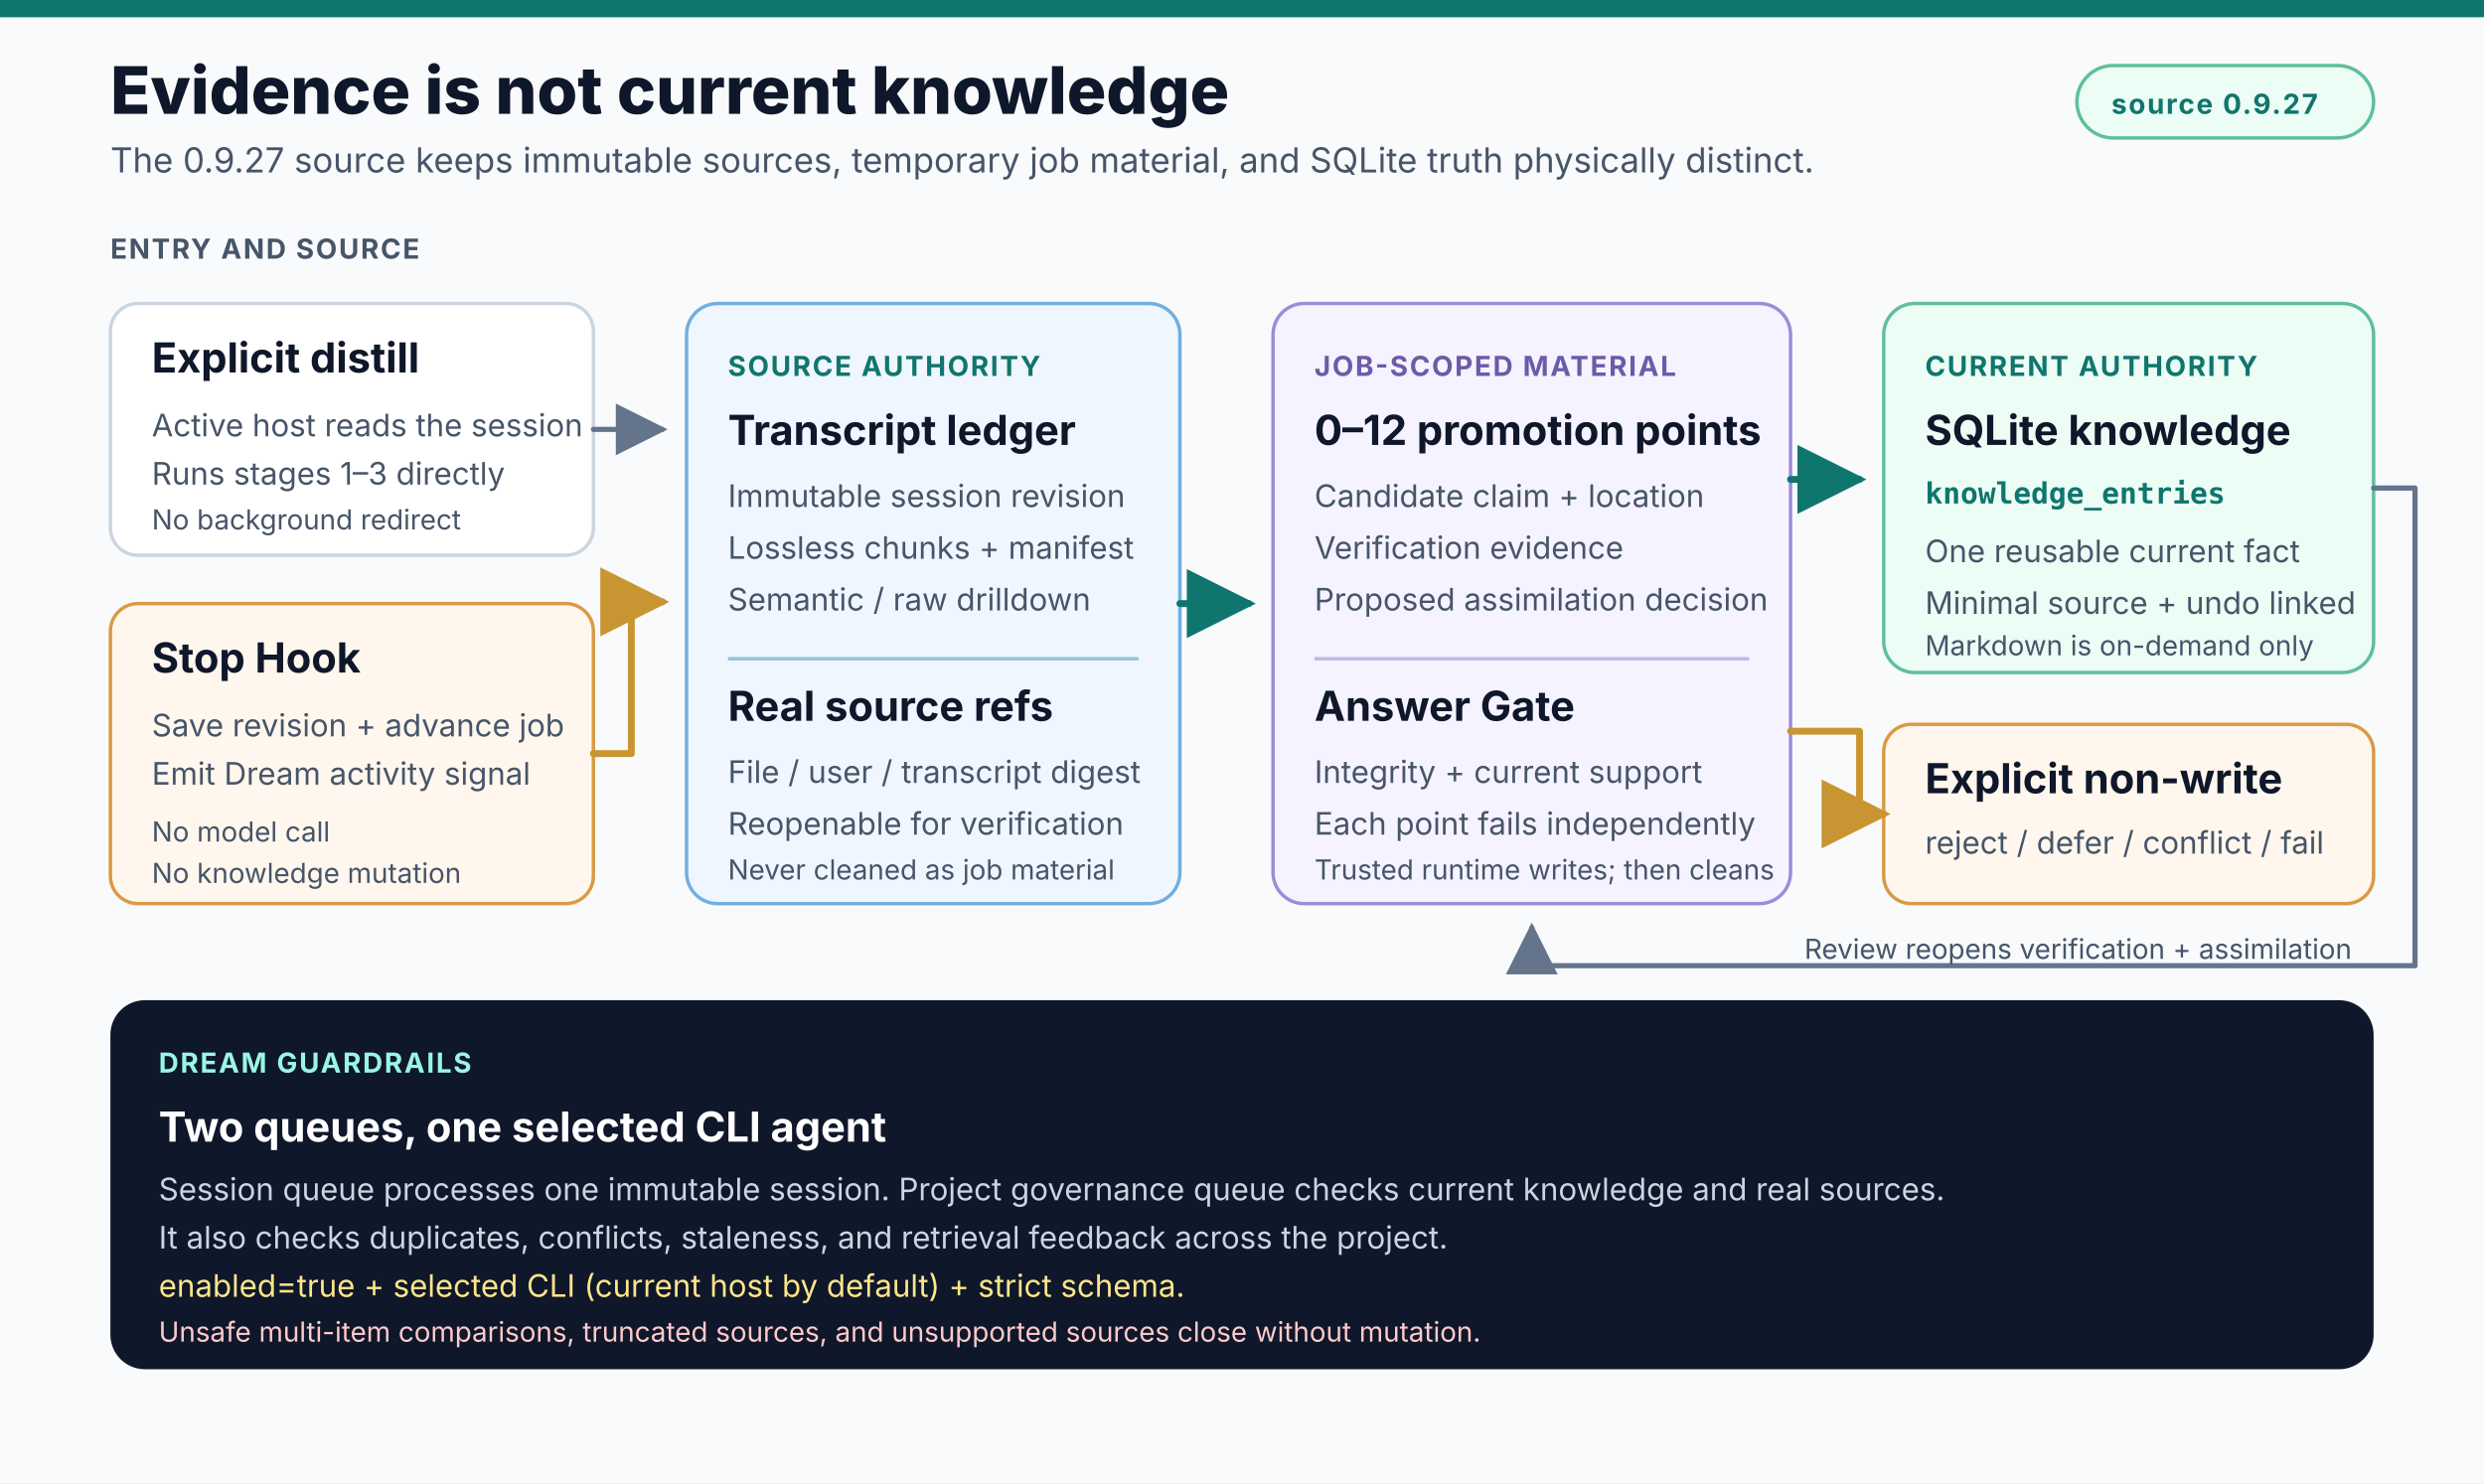
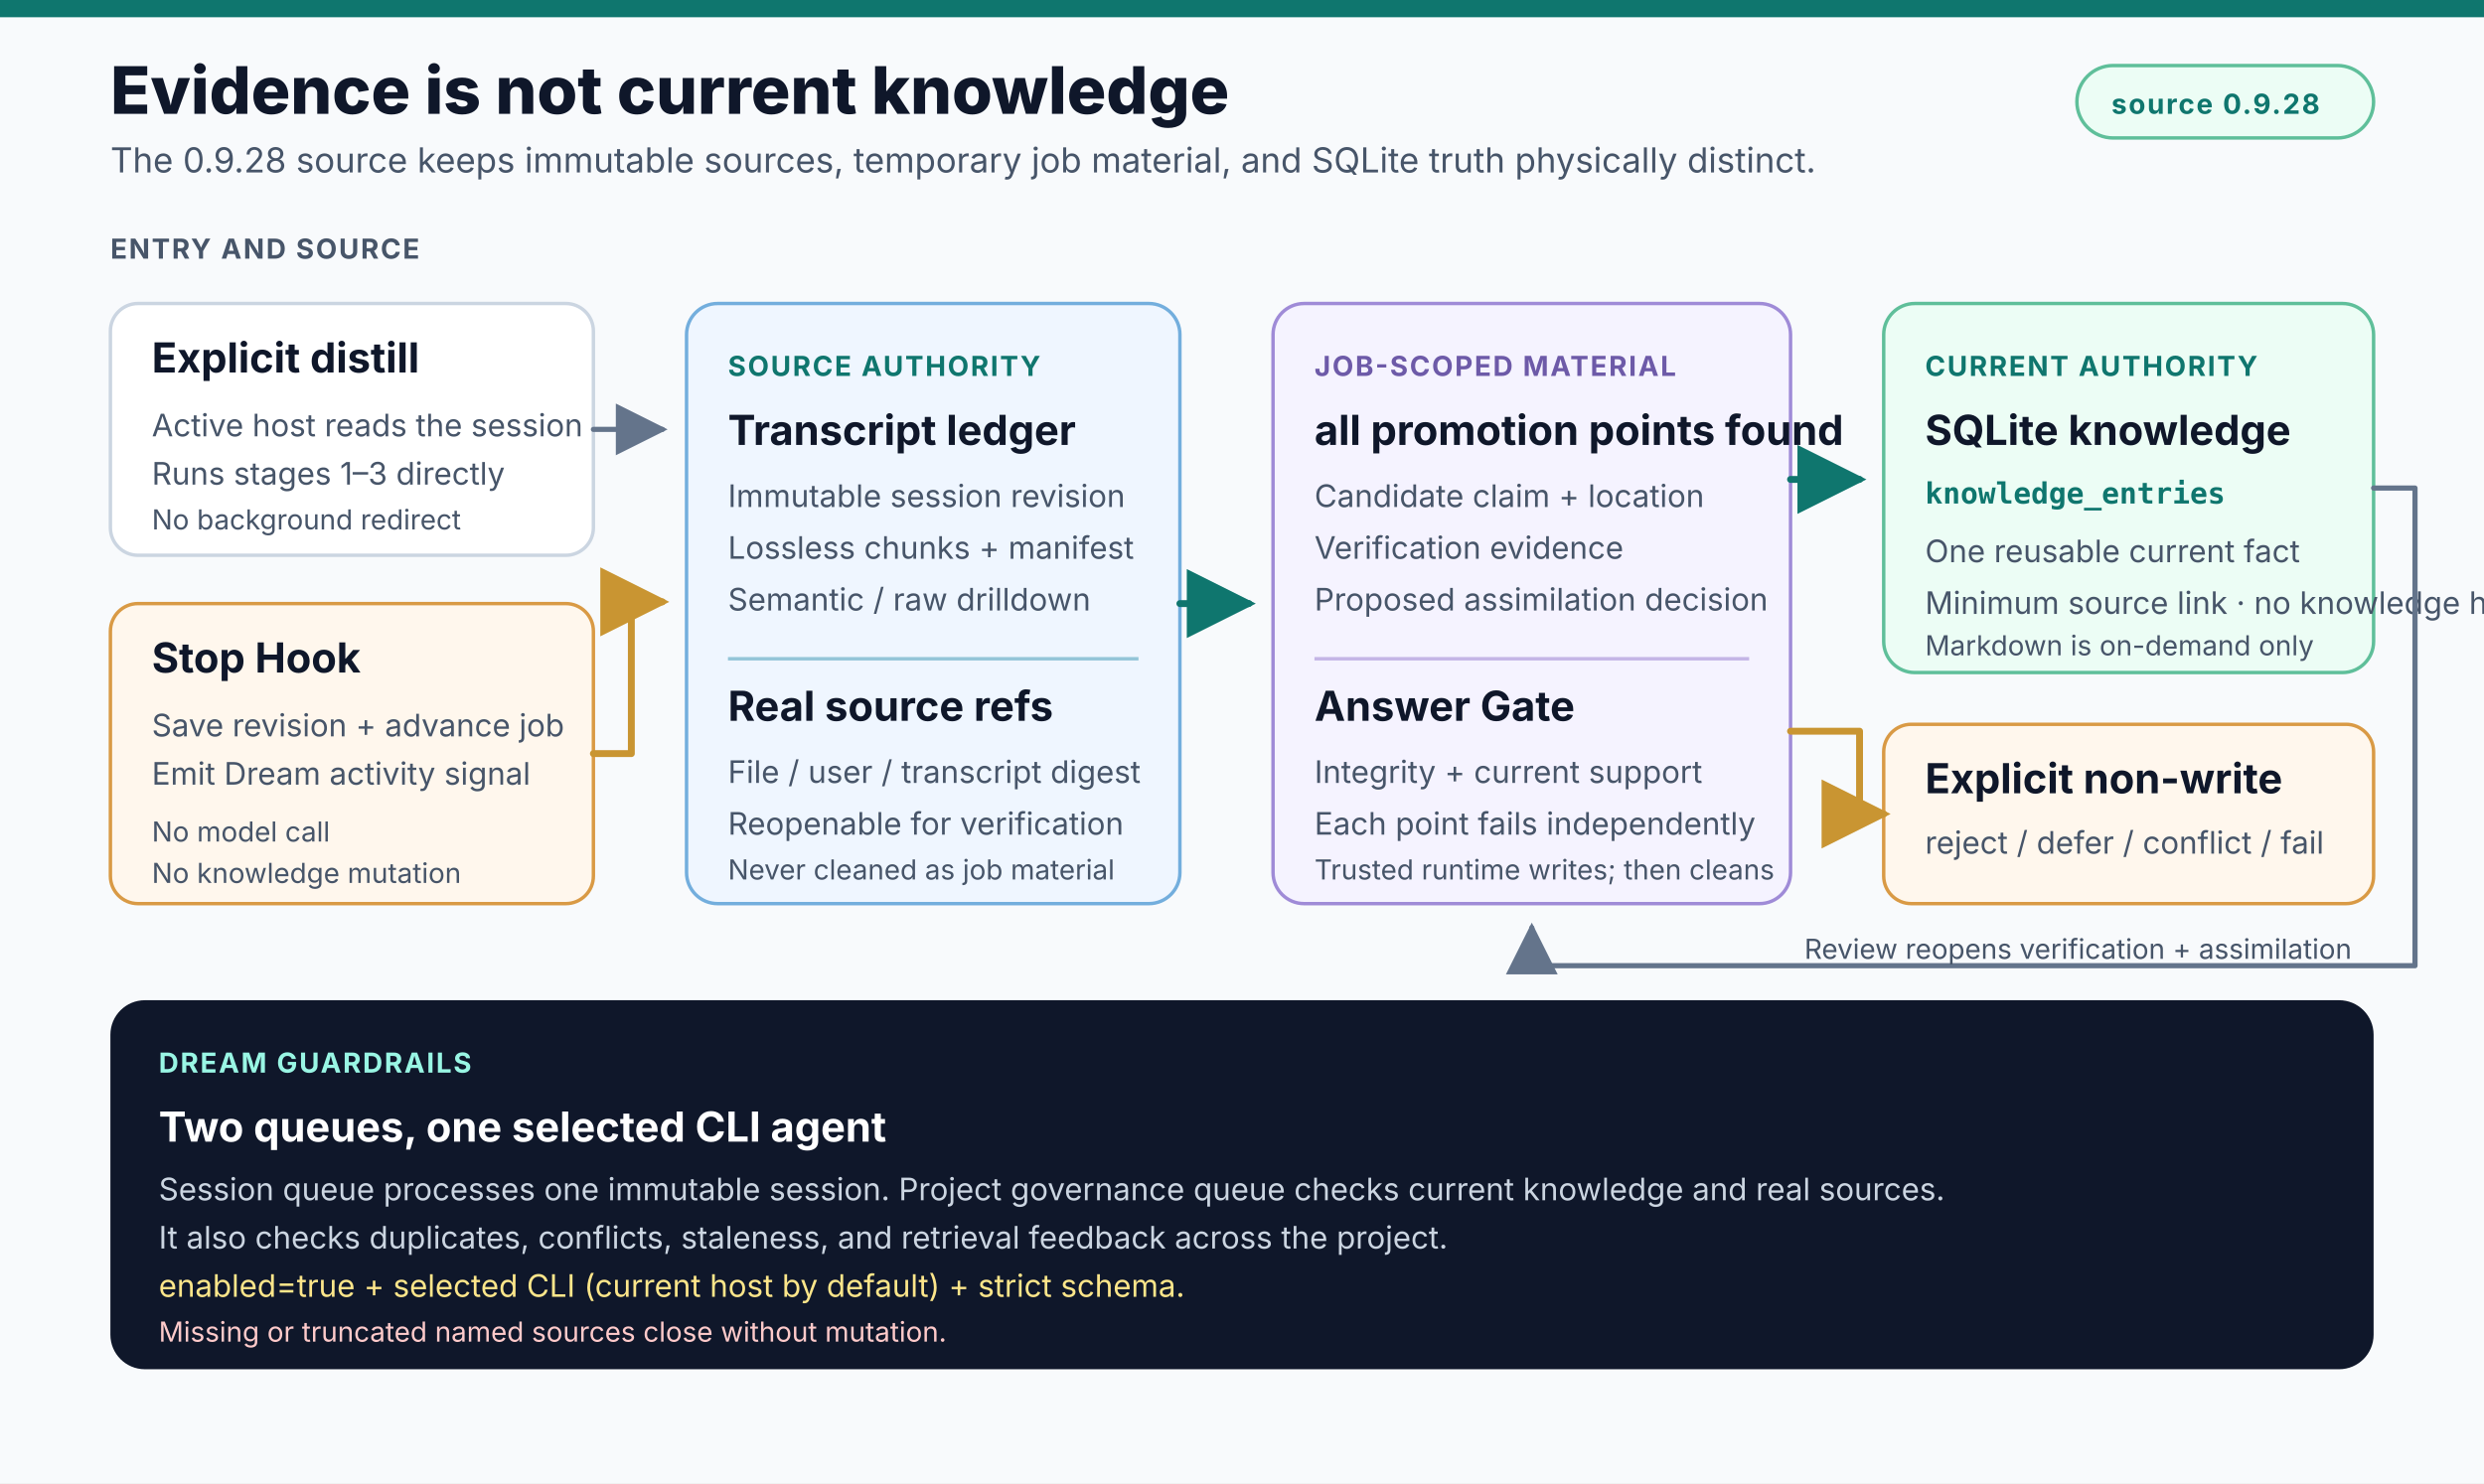
<svg xmlns="http://www.w3.org/2000/svg" width="1440" height="860" viewBox="0 0 1440 860" role="img" aria-labelledby="title desc">
  <defs>
    <style>
      text{font-family:Inter,ui-sans-serif,system-ui,-apple-system,"Segoe UI",sans-serif}
      .bg{fill:#f8fafc}.ink{fill:#0f172a}.muted{fill:#475569}.teal{fill:#0f766e}.gold{fill:#c99532}
      .card{fill:#fff;stroke:#cbd5e1;stroke-width:2}.source{fill:#eff6ff;stroke:#73aedd;stroke-width:2}
      .soft{fill:#ecfdf5;stroke:#5fbf9a;stroke-width:2}.warm{fill:#fff7ed;stroke:#d99a45;stroke-width:2}
      .violet{fill:#f5f3ff;stroke:#9f8bd7;stroke-width:2}.dark{fill:#0f172a}
      .title{font-size:38px;font-weight:760}.subtitle{font-size:20px}.eyebrow{font-size:16px;font-weight:750;letter-spacing:1px}
      .heading{font-size:24px;font-weight:750}.body{font-size:18px}.small{font-size:16px}.code{font:650 17px "Cascadia Mono",Consolas,monospace}
      .line{fill:none;stroke:#0f766e;stroke-width:4;stroke-linecap:round;stroke-linejoin:round;marker-end:url(#arrow)}
      .branch{fill:none;stroke:#64748b;stroke-width:3;stroke-linecap:round;stroke-linejoin:round;marker-end:url(#grayArrow)}
      .stop{fill:none;stroke:#c99532;stroke-width:4;stroke-linecap:round;stroke-linejoin:round;marker-end:url(#goldArrow)}
    </style>
    <marker id="arrow" markerWidth="12" markerHeight="12" refX="10" refY="6" orient="auto">
      <path d="M1 1l10 5-10 5z" fill="#0f766e" />
    </marker>
    <marker id="grayArrow" markerWidth="12" markerHeight="12" refX="10" refY="6" orient="auto">
      <path d="M1 1l10 5-10 5z" fill="#64748b" />
    </marker>
    <marker id="goldArrow" markerWidth="12" markerHeight="12" refX="10" refY="6" orient="auto">
      <path d="M1 1l10 5-10 5z" fill="#c99532" />
    </marker>
  </defs>
  <rect class="bg" width="1440" height="860" />
  <rect class="teal" width="1440" height="10" />
  <text x="64" y="66" class="title ink">Evidence is not current knowledge</text>
-   <text x="64" y="100" class="subtitle muted">The 0.9.27 source keeps immutable sources, temporary job material, and SQLite truth physically distinct.</text>
+   <text x="64" y="100" class="subtitle muted">The 0.9.28 source keeps immutable sources, temporary job material, and SQLite truth physically distinct.</text>
  <g transform="translate(1204 38)">
    <rect class="soft" width="172" height="42" rx="21" />
-     <text x="20" y="28" class="eyebrow teal">source 0.9.27</text>
+     <text x="20" y="28" class="eyebrow teal">source 0.9.28</text>
  </g>
  <text x="64" y="150" class="eyebrow muted">ENTRY AND SOURCE</text>
  <g transform="translate(64 176)">
    <rect class="card" width="280" height="146" rx="16" />
    <text x="24" y="40" class="heading ink">Explicit distill</text>
    <text x="24" y="77" class="body muted">Active host reads the session</text>
    <text x="24" y="105" class="body muted">Runs stages 1–3 directly</text>
    <text x="24" y="131" class="small muted">No background redirect</text>
  </g>
  <g transform="translate(64 350)">
    <rect class="warm" width="280" height="174" rx="16" />
    <text x="24" y="40" class="heading ink">Stop Hook</text>
    <text x="24" y="77" class="body muted">Save revision + advance job</text>
    <text x="24" y="105" class="body muted">Emit Dream activity signal</text>
    <text x="24" y="138" class="small muted">No model call</text>
    <text x="24" y="162" class="small muted">No knowledge mutation</text>
  </g>
  <g transform="translate(398 176)">
    <rect class="source" width="286" height="348" rx="18" />
    <text x="24" y="42" class="eyebrow teal">SOURCE AUTHORITY</text>
    <text x="24" y="82" class="heading ink">Transcript ledger</text>
    <text x="24" y="118" class="body muted">Immutable session revision</text>
    <text x="24" y="148" class="body muted">Lossless chunks + manifest</text>
    <text x="24" y="178" class="body muted">Semantic / raw drilldown</text>
    <line x1="24" y1="206" x2="262" y2="206" stroke="#93c5d8" stroke-width="2" />
    <text x="24" y="242" class="heading ink">Real source refs</text>
    <text x="24" y="278" class="body muted">File / user / transcript digest</text>
    <text x="24" y="308" class="body muted">Reopenable for verification</text>
    <text x="24" y="334" class="small muted">Never cleaned as job material</text>
  </g>
  <path class="branch" d="M344 249h40" />
  <path class="stop" d="M344 437h22v-88h18" />
  <g transform="translate(738 176)">
    <rect class="violet" width="300" height="348" rx="18" />
    <text x="24" y="42" class="eyebrow" fill="#6d5aa8">JOB-SCOPED MATERIAL</text>
-     <text x="24" y="82" class="heading ink">0–12 promotion points</text>
+     <text x="24" y="82" class="heading ink">all promotion points found</text>
    <text x="24" y="118" class="body muted">Candidate claim + location</text>
    <text x="24" y="148" class="body muted">Verification evidence</text>
    <text x="24" y="178" class="body muted">Proposed assimilation decision</text>
    <line x1="24" y1="206" x2="276" y2="206" stroke="#c4b5e6" stroke-width="2" />
    <text x="24" y="242" class="heading ink">Answer Gate</text>
    <text x="24" y="278" class="body muted">Integrity + current support</text>
    <text x="24" y="308" class="body muted">Each point fails independently</text>
    <text x="24" y="334" class="small muted">Trusted runtime writes; then cleans</text>
  </g>
  <path class="line" d="M684 350h40" />
  <g transform="translate(1092 176)">
    <rect class="soft" width="284" height="214" rx="18" />
    <text x="24" y="42" class="eyebrow teal">CURRENT AUTHORITY</text>
    <text x="24" y="82" class="heading ink">SQLite knowledge</text>
    <text x="24" y="116" class="code teal">knowledge_entries</text>
    <text x="24" y="150" class="body muted">One reusable current fact</text>
-     <text x="24" y="180" class="body muted">Minimal source + undo linked</text>
+     <text x="24" y="180" class="body muted">Minimum source link · no knowledge history</text>
    <text x="24" y="204" class="small muted">Markdown is on-demand only</text>
  </g>
  <g transform="translate(1092 420)">
    <rect class="warm" width="284" height="104" rx="16" />
    <text x="24" y="40" class="heading ink">Explicit non-write</text>
    <text x="24" y="75" class="body muted">reject / defer / conflict / fail</text>
  </g>
  <path class="line" d="M1038 278h40" />
  <path class="stop" d="M1038 424h40v48h14" />
  <g transform="translate(64 580)">
    <rect class="dark" width="1312" height="214" rx="20" />
    <text x="28" y="42" class="eyebrow" fill="#99f6e4">DREAM GUARDRAILS</text>
    <text x="28" y="82" class="heading" fill="#fff">Two queues, one selected CLI agent</text>
    <text x="28" y="116" class="body" fill="#cbd5e1">Session queue processes one immutable session. Project governance queue checks current knowledge and real sources.</text>
    <text x="28" y="144" class="body" fill="#cbd5e1">It also checks duplicates, conflicts, staleness, and retrieval feedback across the project.</text>
    <text x="28" y="172" class="body" fill="#fde68a">enabled=true + selected CLI (current host by default) + strict schema.</text>
-     <text x="28" y="198" class="small" fill="#fecaca">Unsafe multi-item comparisons, truncated sources, and unsupported sources close without mutation.</text>
+     <text x="28" y="198" class="small" fill="#fecaca">Missing or truncated named sources close without mutation.</text>
  </g>
  <path class="branch" d="M1376 283h24v277H888v-22" />
  <text x="1046" y="556" class="small muted">Review reopens verification + assimilation</text>
</svg>
